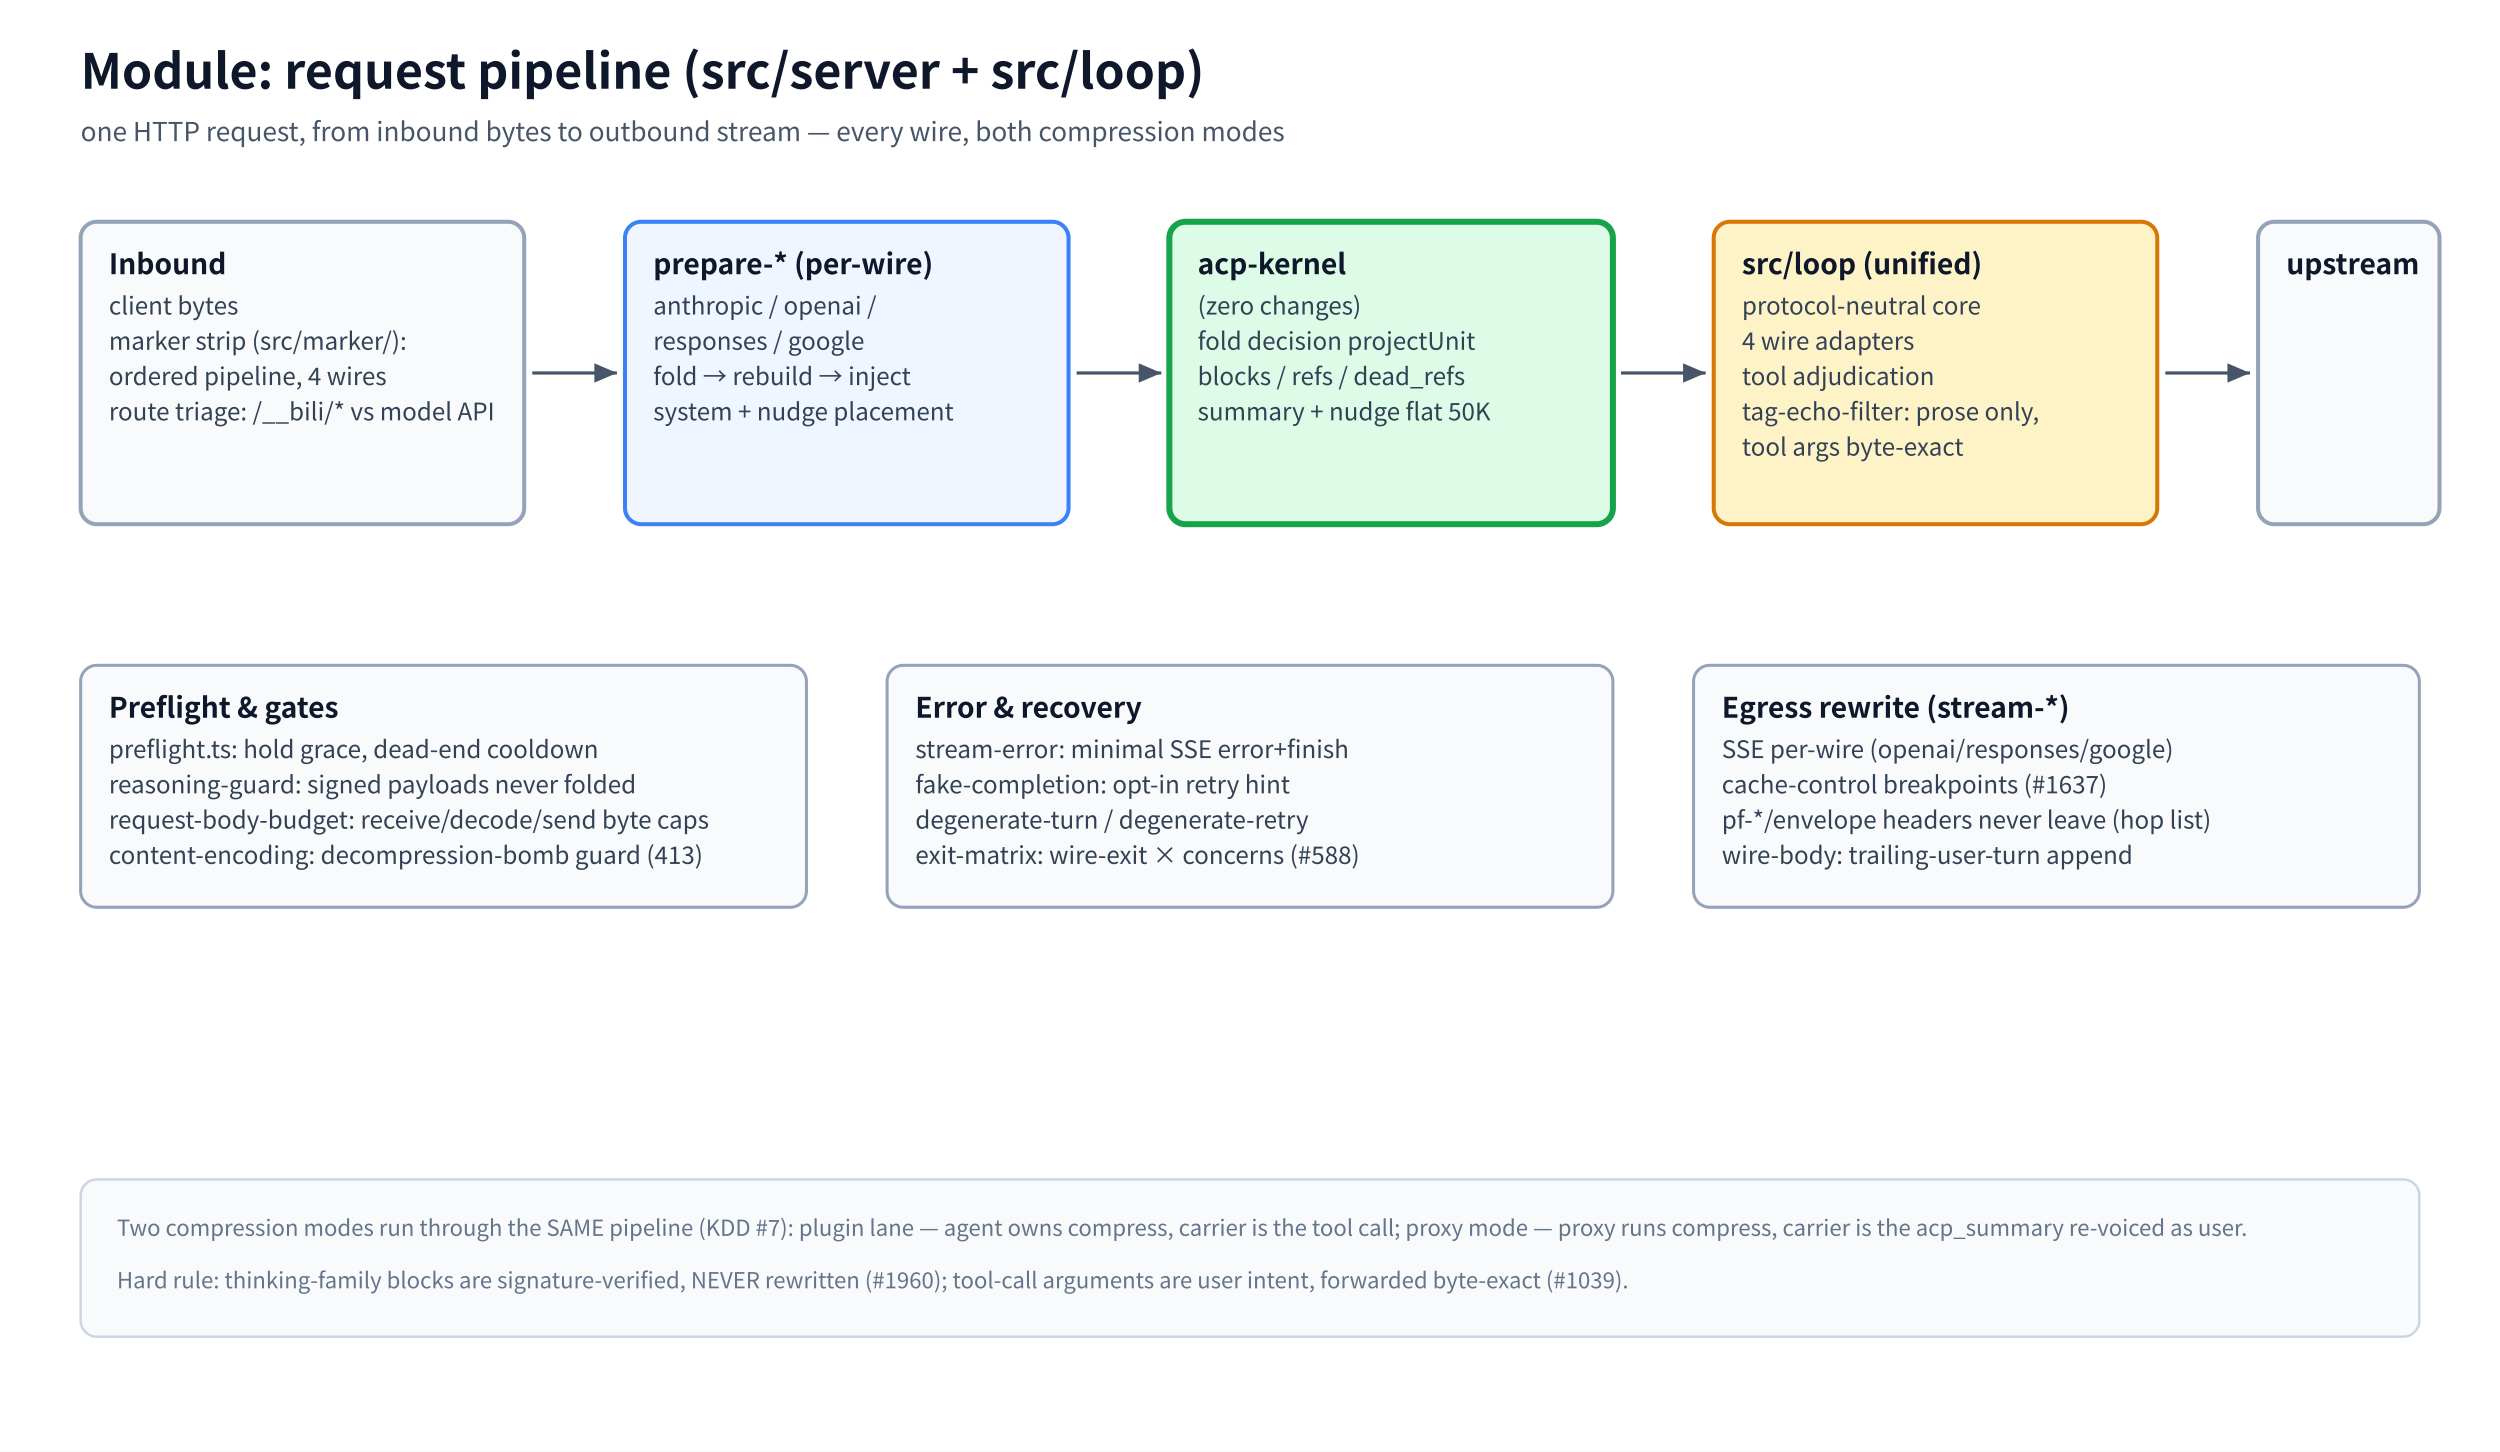
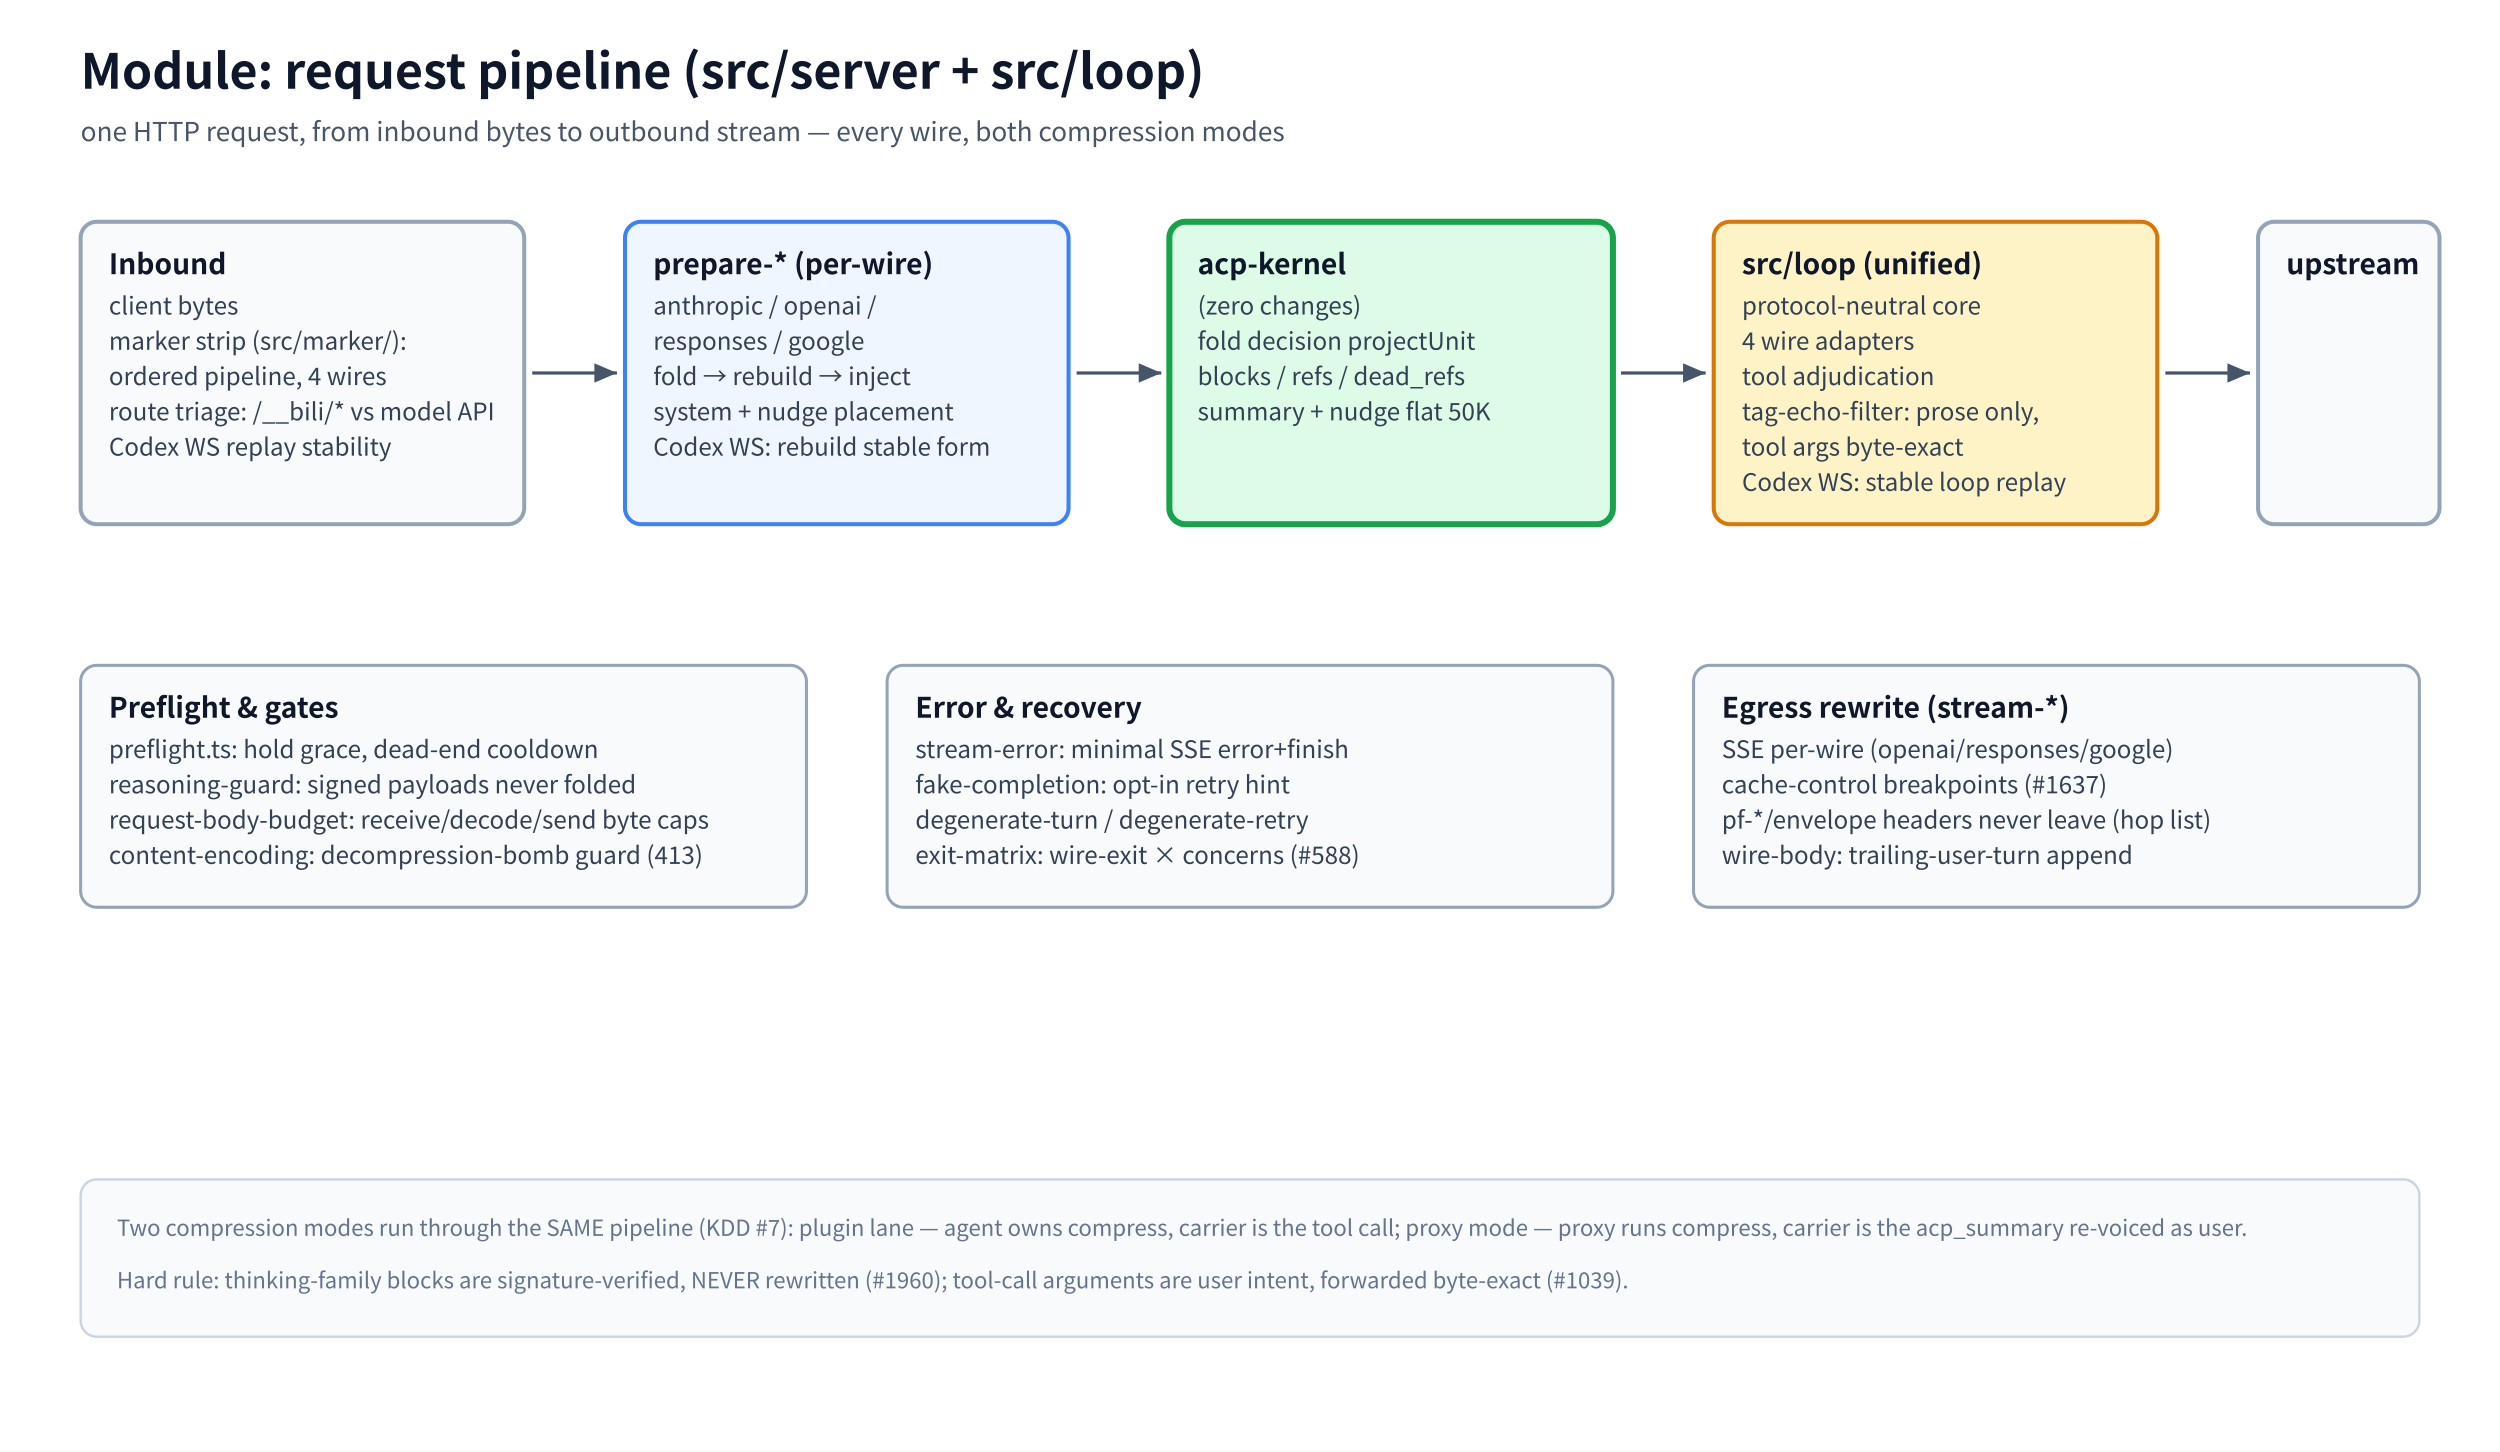
<svg xmlns="http://www.w3.org/2000/svg" width="1240" height="720" viewBox="0 0 1240 720">
  <style>text{font-family:'Noto Sans CJK SC','Droid Sans Fallback',sans-serif;}.tt{font-size:24px;font-weight:700;fill:#0f172a;}.sub{font-size:13px;fill:#475569;}.h{font-size:14px;font-weight:700;fill:#0f172a;}.b{font-size:12px;fill:#334155;}.s{font-size:11px;fill:#64748b;}.leg{font-size:11.5px;fill:#475569;}.warn{font-size:12px;fill:#b91c1c;}.num{font-size:11px;font-weight:700;fill:#fff;}</style>
  <defs>
    <marker id="ar" markerWidth="8" markerHeight="8" refX="7" refY="3" orient="auto">
      <path d="M0,0 L7,3 L0,6 z" fill="#475569" />
    </marker>
    <marker id="argr" markerWidth="8" markerHeight="8" refX="7" refY="3" orient="auto">
      <path d="M0,0 L7,3 L0,6 z" fill="#059669" />
    </marker>
  </defs>
  <rect width="1240" height="720" fill="#ffffff" />
  <rect x="40" y="110" width="220" height="150" rx="8" fill="#f8fafc" stroke="#94a3b8" stroke-width="2" />
  <rect x="310" y="110" width="220" height="150" rx="8" fill="#eff6ff" stroke="#3b82f6" stroke-width="2" />
  <rect x="580" y="110" width="220" height="150" rx="8" fill="#dcfce7" stroke="#16a34a" stroke-width="3" />
  <rect x="850" y="110" width="220" height="150" rx="8" fill="#fef3c7" stroke="#d97706" stroke-width="2" />
  <rect x="1120" y="110" width="90" height="150" rx="8" fill="#f8fafc" stroke="#94a3b8" stroke-width="2" />
  <rect x="40" y="330" width="360" height="120" rx="8" fill="#f8fafc" stroke="#94a3b8" stroke-width="1.5" />
  <rect x="440" y="330" width="360" height="120" rx="8" fill="#f8fafc" stroke="#94a3b8" stroke-width="1.5" />
  <rect x="840" y="330" width="360" height="120" rx="8" fill="#f8fafc" stroke="#94a3b8" stroke-width="1.5" />
  <rect x="40" y="585" width="1160" height="78" rx="8" fill="#f8fafc" stroke="#cbd5e1" stroke-width="1.2" />
  <line x1="264" y1="185" x2="306" y2="185" stroke="#475569" stroke-width="1.6" marker-end="url(#ar)" />
  <line x1="534" y1="185" x2="576" y2="185" stroke="#475569" stroke-width="1.6" marker-end="url(#ar)" />
  <line x1="804" y1="185" x2="846" y2="185" stroke="#475569" stroke-width="1.6" marker-end="url(#ar)" />
  <line x1="1074" y1="185" x2="1116" y2="185" stroke="#475569" stroke-width="1.6" marker-end="url(#ar)" />
  <text x="40" y="44" class="tt">Module: request pipeline (src/server + src/loop)</text>
  <text x="40" y="70" class="sub">one HTTP request, from inbound bytes to outbound stream — every wire, both compression modes</text>
  <text x="54" y="136" class="h">Inbound</text>
  <text x="54" y="156" class="b">client bytes</text>
  <text x="54" y="173.5" class="b">marker strip (src/marker/):</text>
  <text x="54" y="191" class="b">ordered pipeline, 4 wires</text>
  <text x="54" y="208.5" class="b">route triage: /__bili/* vs model API</text>
+   <text x="54" y="226" class="b">Codex WS replay stability</text>
  <text x="324" y="136" class="h">prepare-* (per-wire)</text>
  <text x="324" y="156" class="b">anthropic / openai /</text>
  <text x="324" y="173.5" class="b">responses / google</text>
  <text x="324" y="191" class="b">fold → rebuild → inject</text>
  <text x="324" y="208.5" class="b">system + nudge placement</text>
+   <text x="324" y="226" class="b">Codex WS: rebuild stable form</text>
  <text x="594" y="136" class="h">acp-kernel</text>
  <text x="594" y="156" class="b">(zero changes)</text>
  <text x="594" y="173.5" class="b">fold decision projectUnit</text>
  <text x="594" y="191" class="b">blocks / refs / dead_refs</text>
  <text x="594" y="208.5" class="b">summary + nudge flat 50K</text>
  <text x="864" y="136" class="h">src/loop (unified)</text>
  <text x="864" y="156" class="b">protocol-neutral core</text>
  <text x="864" y="173.5" class="b">4 wire adapters</text>
  <text x="864" y="191" class="b">tool adjudication</text>
  <text x="864" y="208.5" class="b">tag-echo-filter: prose only,</text>
  <text x="864" y="226" class="b">tool args byte-exact</text>
+   <text x="864" y="243.5" class="b">Codex WS: stable loop replay</text>
  <text x="1134" y="136" class="h">upstream</text>
  <text x="1134" y="156" class="b" />
  <text x="54" y="356" class="h">Preflight &amp; gates</text>
  <text x="54" y="376" class="b">preflight.ts: hold grace, dead-end cooldown</text>
  <text x="54" y="393.5" class="b">reasoning-guard: signed payloads never folded</text>
  <text x="54" y="411" class="b">request-body-budget: receive/decode/send byte caps</text>
  <text x="54" y="428.5" class="b">content-encoding: decompression-bomb guard (413)</text>
  <text x="454" y="356" class="h">Error &amp; recovery</text>
  <text x="454" y="376" class="b">stream-error: minimal SSE error+finish</text>
  <text x="454" y="393.5" class="b">fake-completion: opt-in retry hint</text>
  <text x="454" y="411" class="b">degenerate-turn / degenerate-retry</text>
  <text x="454" y="428.5" class="b">exit-matrix: wire-exit × concerns (#588)</text>
  <text x="854" y="356" class="h">Egress rewrite (stream-*)</text>
  <text x="854" y="376" class="b">SSE per-wire (openai/responses/google)</text>
  <text x="854" y="393.5" class="b">cache-control breakpoints (#1637)</text>
  <text x="854" y="411" class="b">pf-*/envelope headers never leave (hop list)</text>
  <text x="854" y="428.5" class="b">wire-body: trailing-user-turn append</text>
  <text x="58" y="613" class="s">Two compression modes run through the SAME pipeline (KDD #7): plugin lane — agent owns compress, carrier is the tool call; proxy mode — proxy runs compress, carrier is the acp_summary re-voiced as user.</text>
  <text x="58" y="639" class="s">Hard rule: thinking-family blocks are signature-verified, NEVER rewritten (#1960); tool-call arguments are user intent, forwarded byte-exact (#1039).</text>
</svg>
